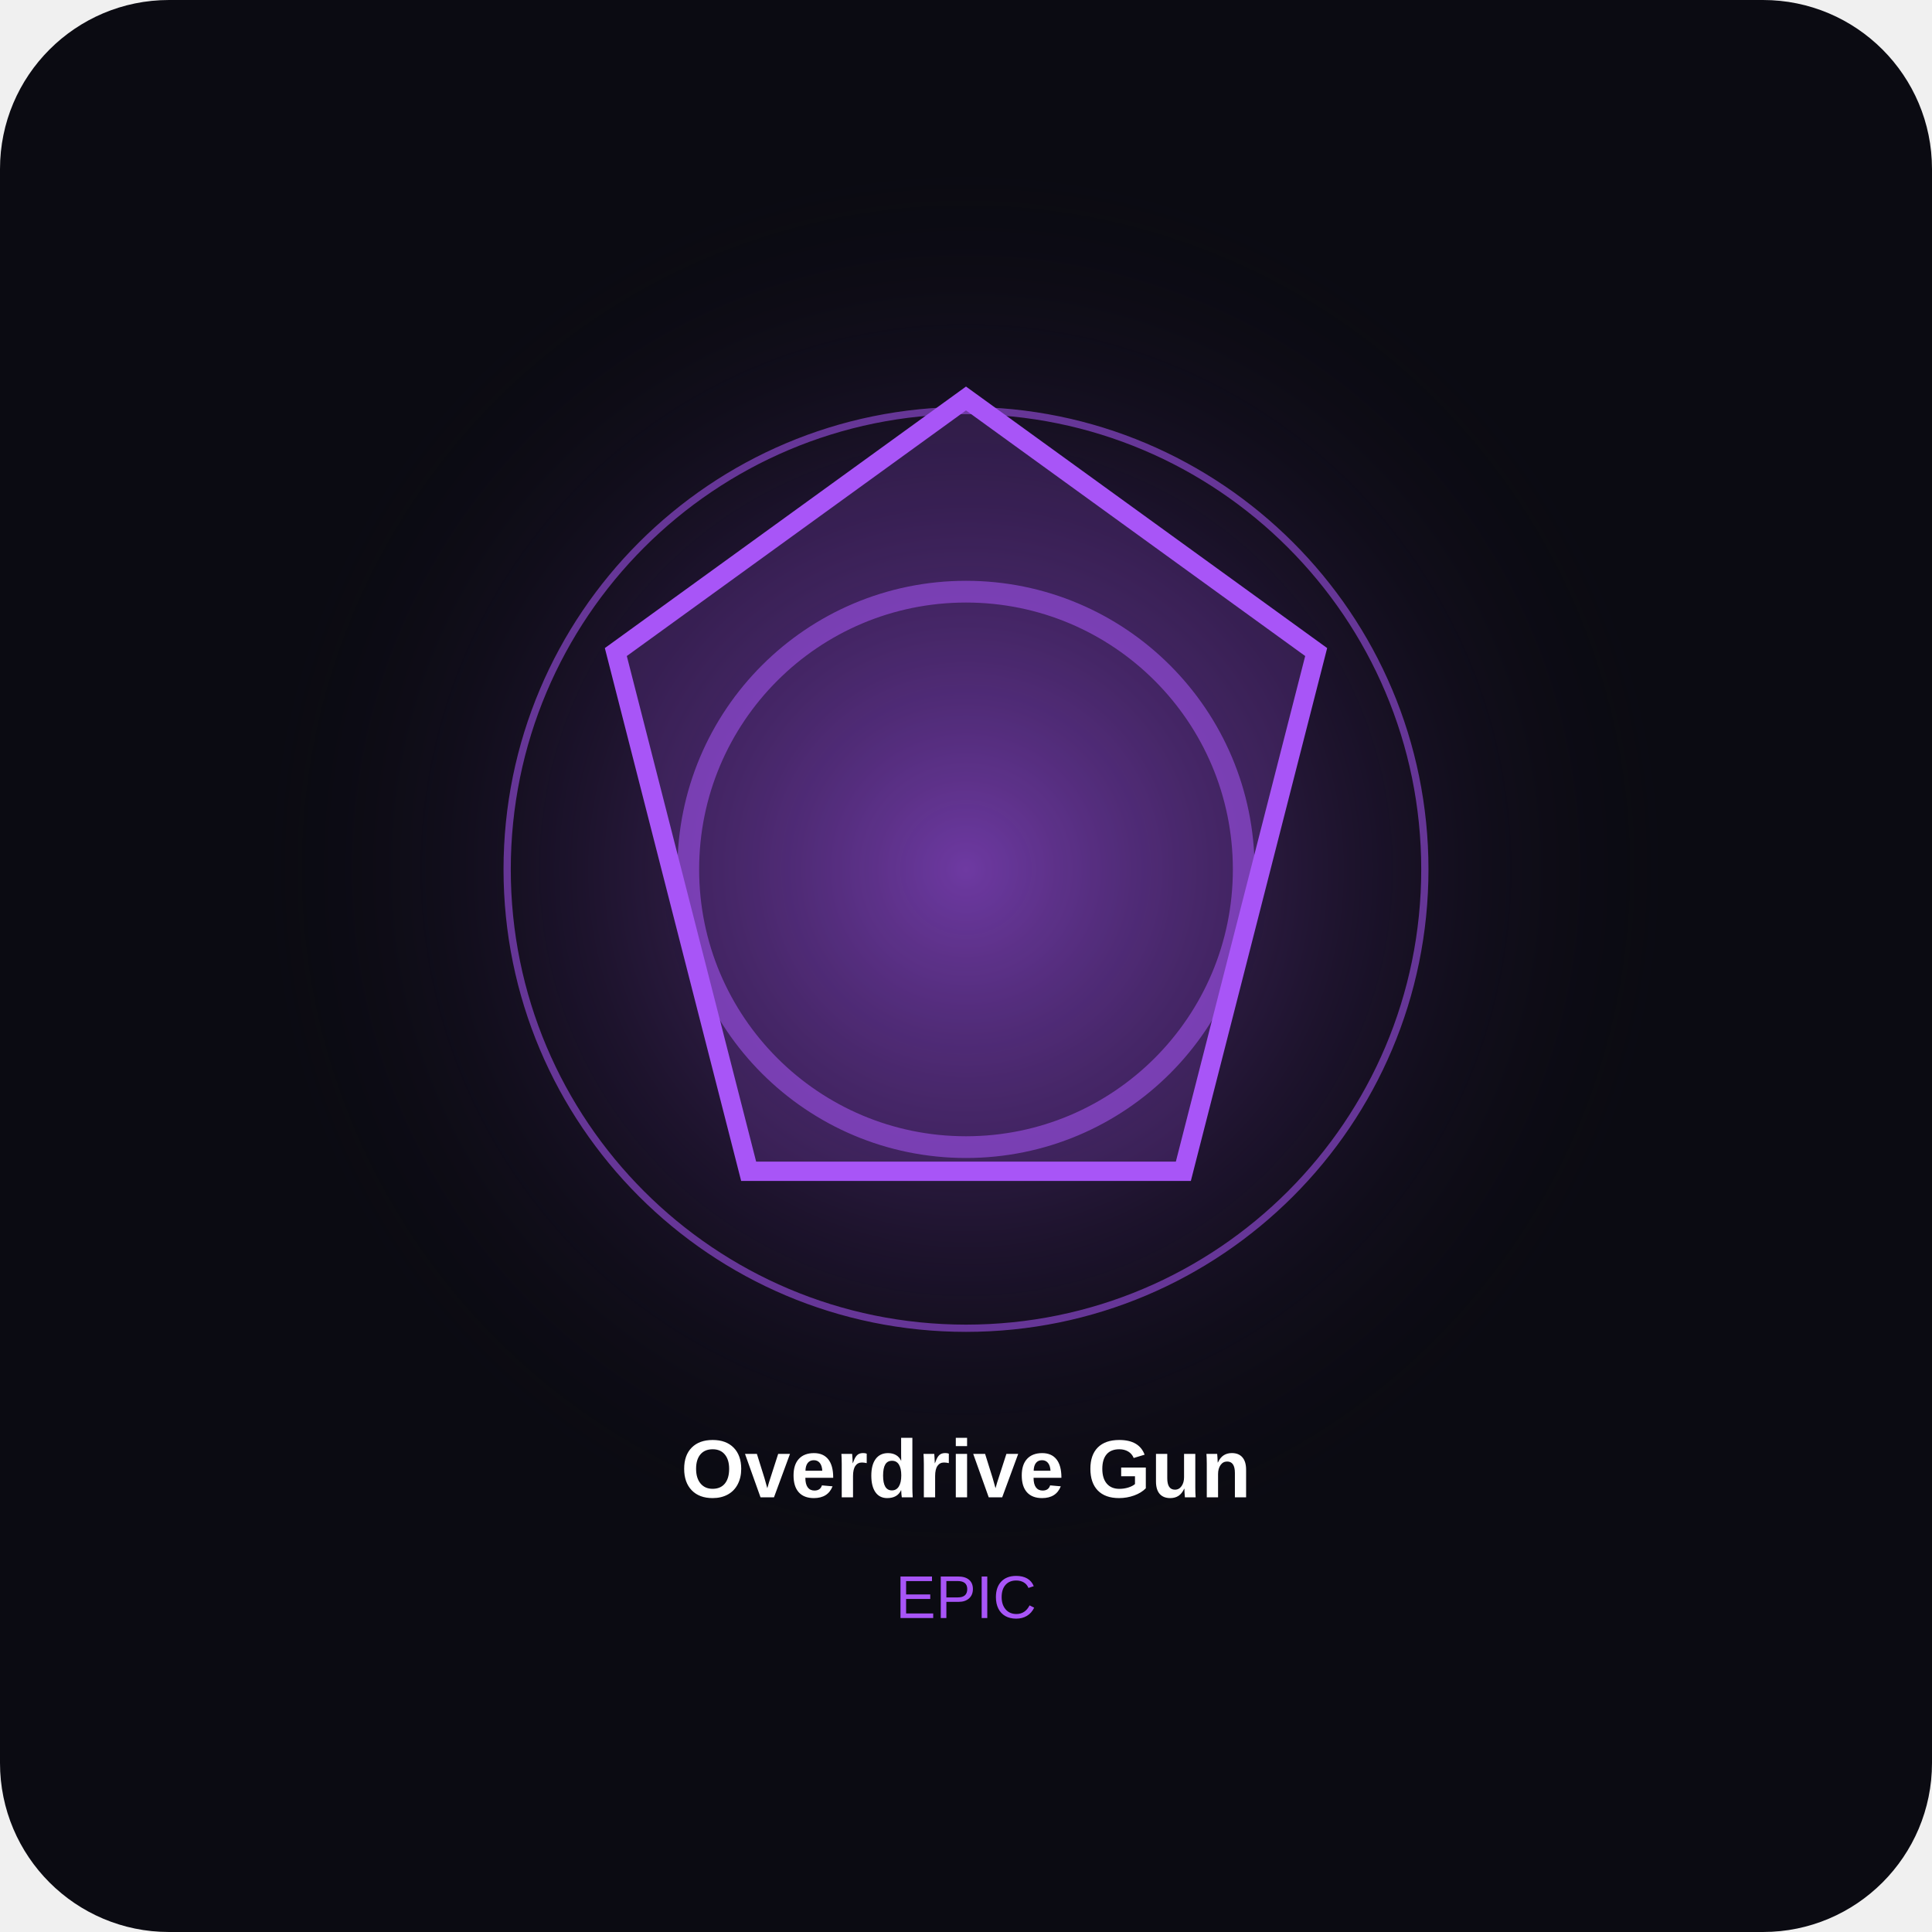
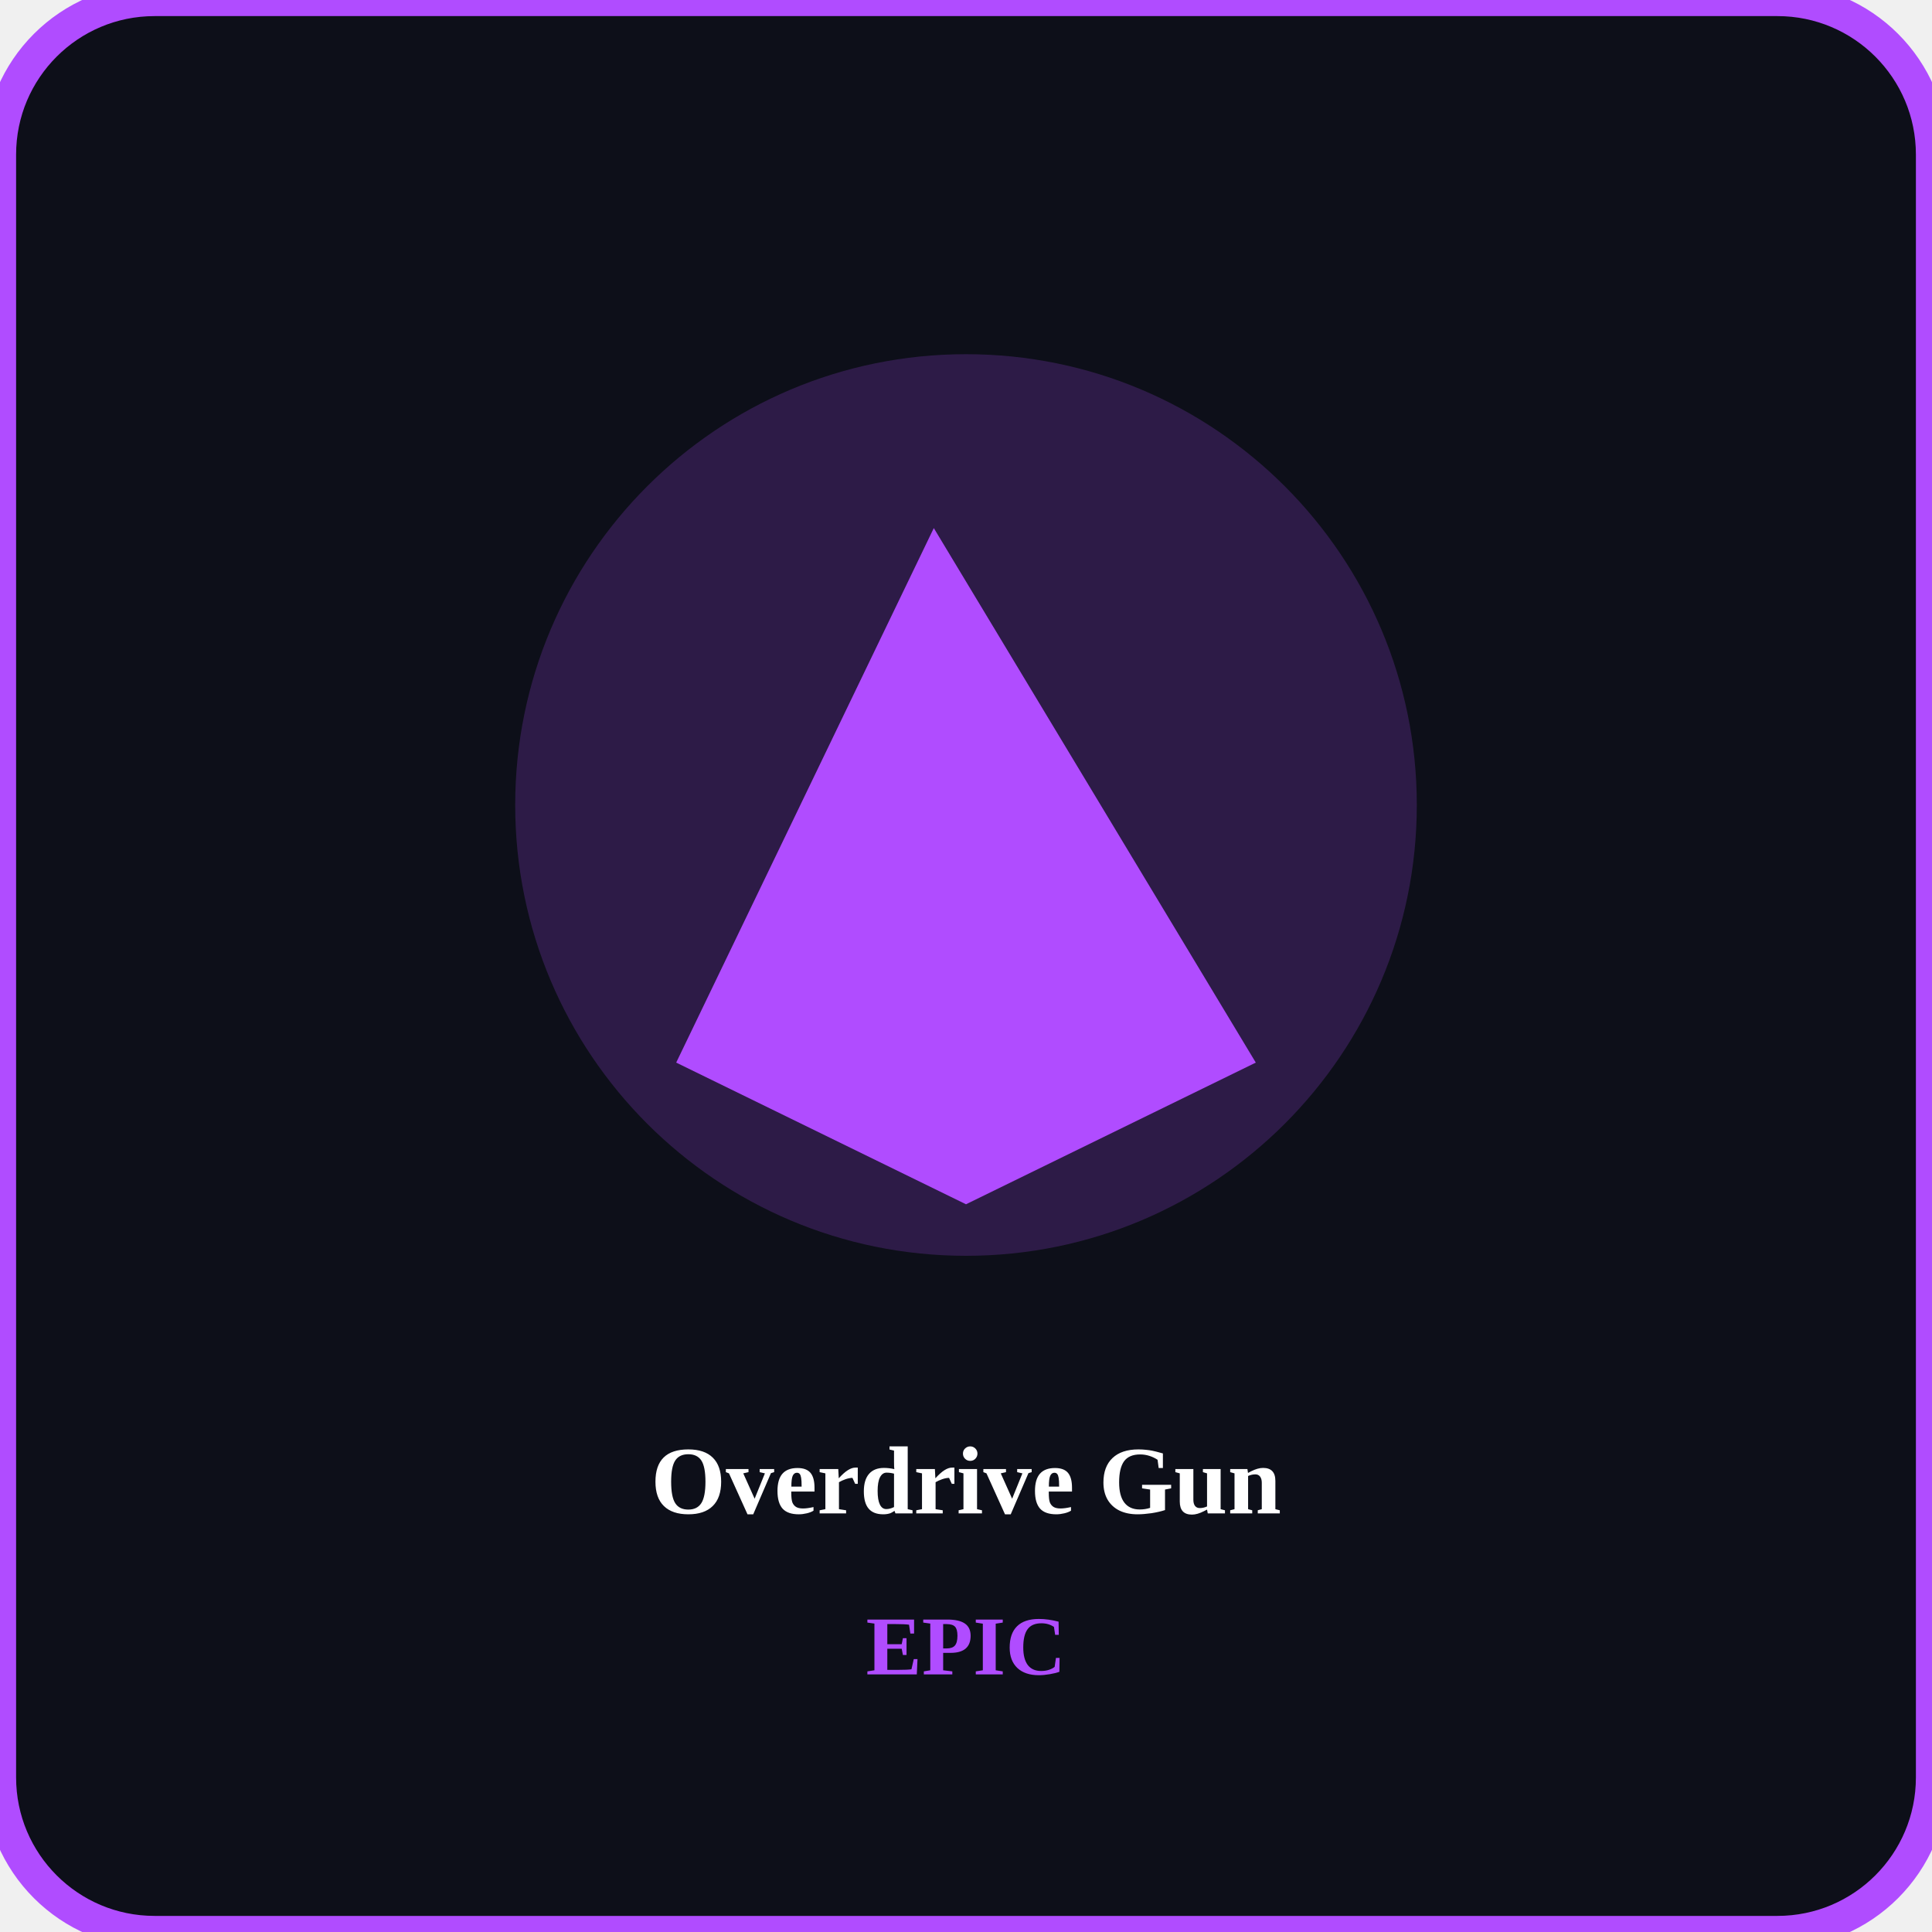
- <svg xmlns="http://www.w3.org/2000/svg" viewBox="0 0 800 800">
-   <defs>
-     <radialGradient id="g">
-       <stop stop-color="#a855f7" stop-opacity=".55" />
-       <stop offset="1" stop-color="#06060b" stop-opacity="0" />
-     </radialGradient>
-   </defs>
-   <rect width="800" height="800" rx="70" fill="#0b0b12" />
-   <circle cx="400" cy="360" r="300" fill="url(#g)" />
-   <g fill="none" stroke="#a855f7" opacity=".55">
-     <circle cx="400" cy="360" r="190" stroke-width="3" />
-     <circle cx="400" cy="360" r="115" stroke-width="9" />
-   </g>
-   <path d="M400 165L545 270L490 485L310 485L255 270Z" fill="#a855f7" fill-opacity=".18" stroke="#a855f7" stroke-width="8" />
-   <text x="400" y="620" text-anchor="middle" font-family="Arial" font-weight="800" font-size="34" fill="white">Overdrive Gun</text>
-   <text x="400" y="670" text-anchor="middle" font-family="Arial" font-size="25" fill="#a855f7">EPIC</text>
+ <svg xmlns="http://www.w3.org/2000/svg" viewBox="0 0 300 300">
+   <rect width="300" height="300" rx="24" fill="#0d0f19" stroke="#b04cff" stroke-width="5" />
+   <circle cx="150" cy="125" r="70" fill="#b04cff" opacity=".2" />
+   <path d="M105 165L145 82L195 165L150 187Z" fill="#b04cff" />
+   <text x="150" y="235" text-anchor="middle" fill="white" font-size="15" font-weight="800">Overdrive Gun</text>
+   <text x="150" y="260" text-anchor="middle" fill="#b04cff" font-size="13" font-weight="800">EPIC</text>
</svg>
